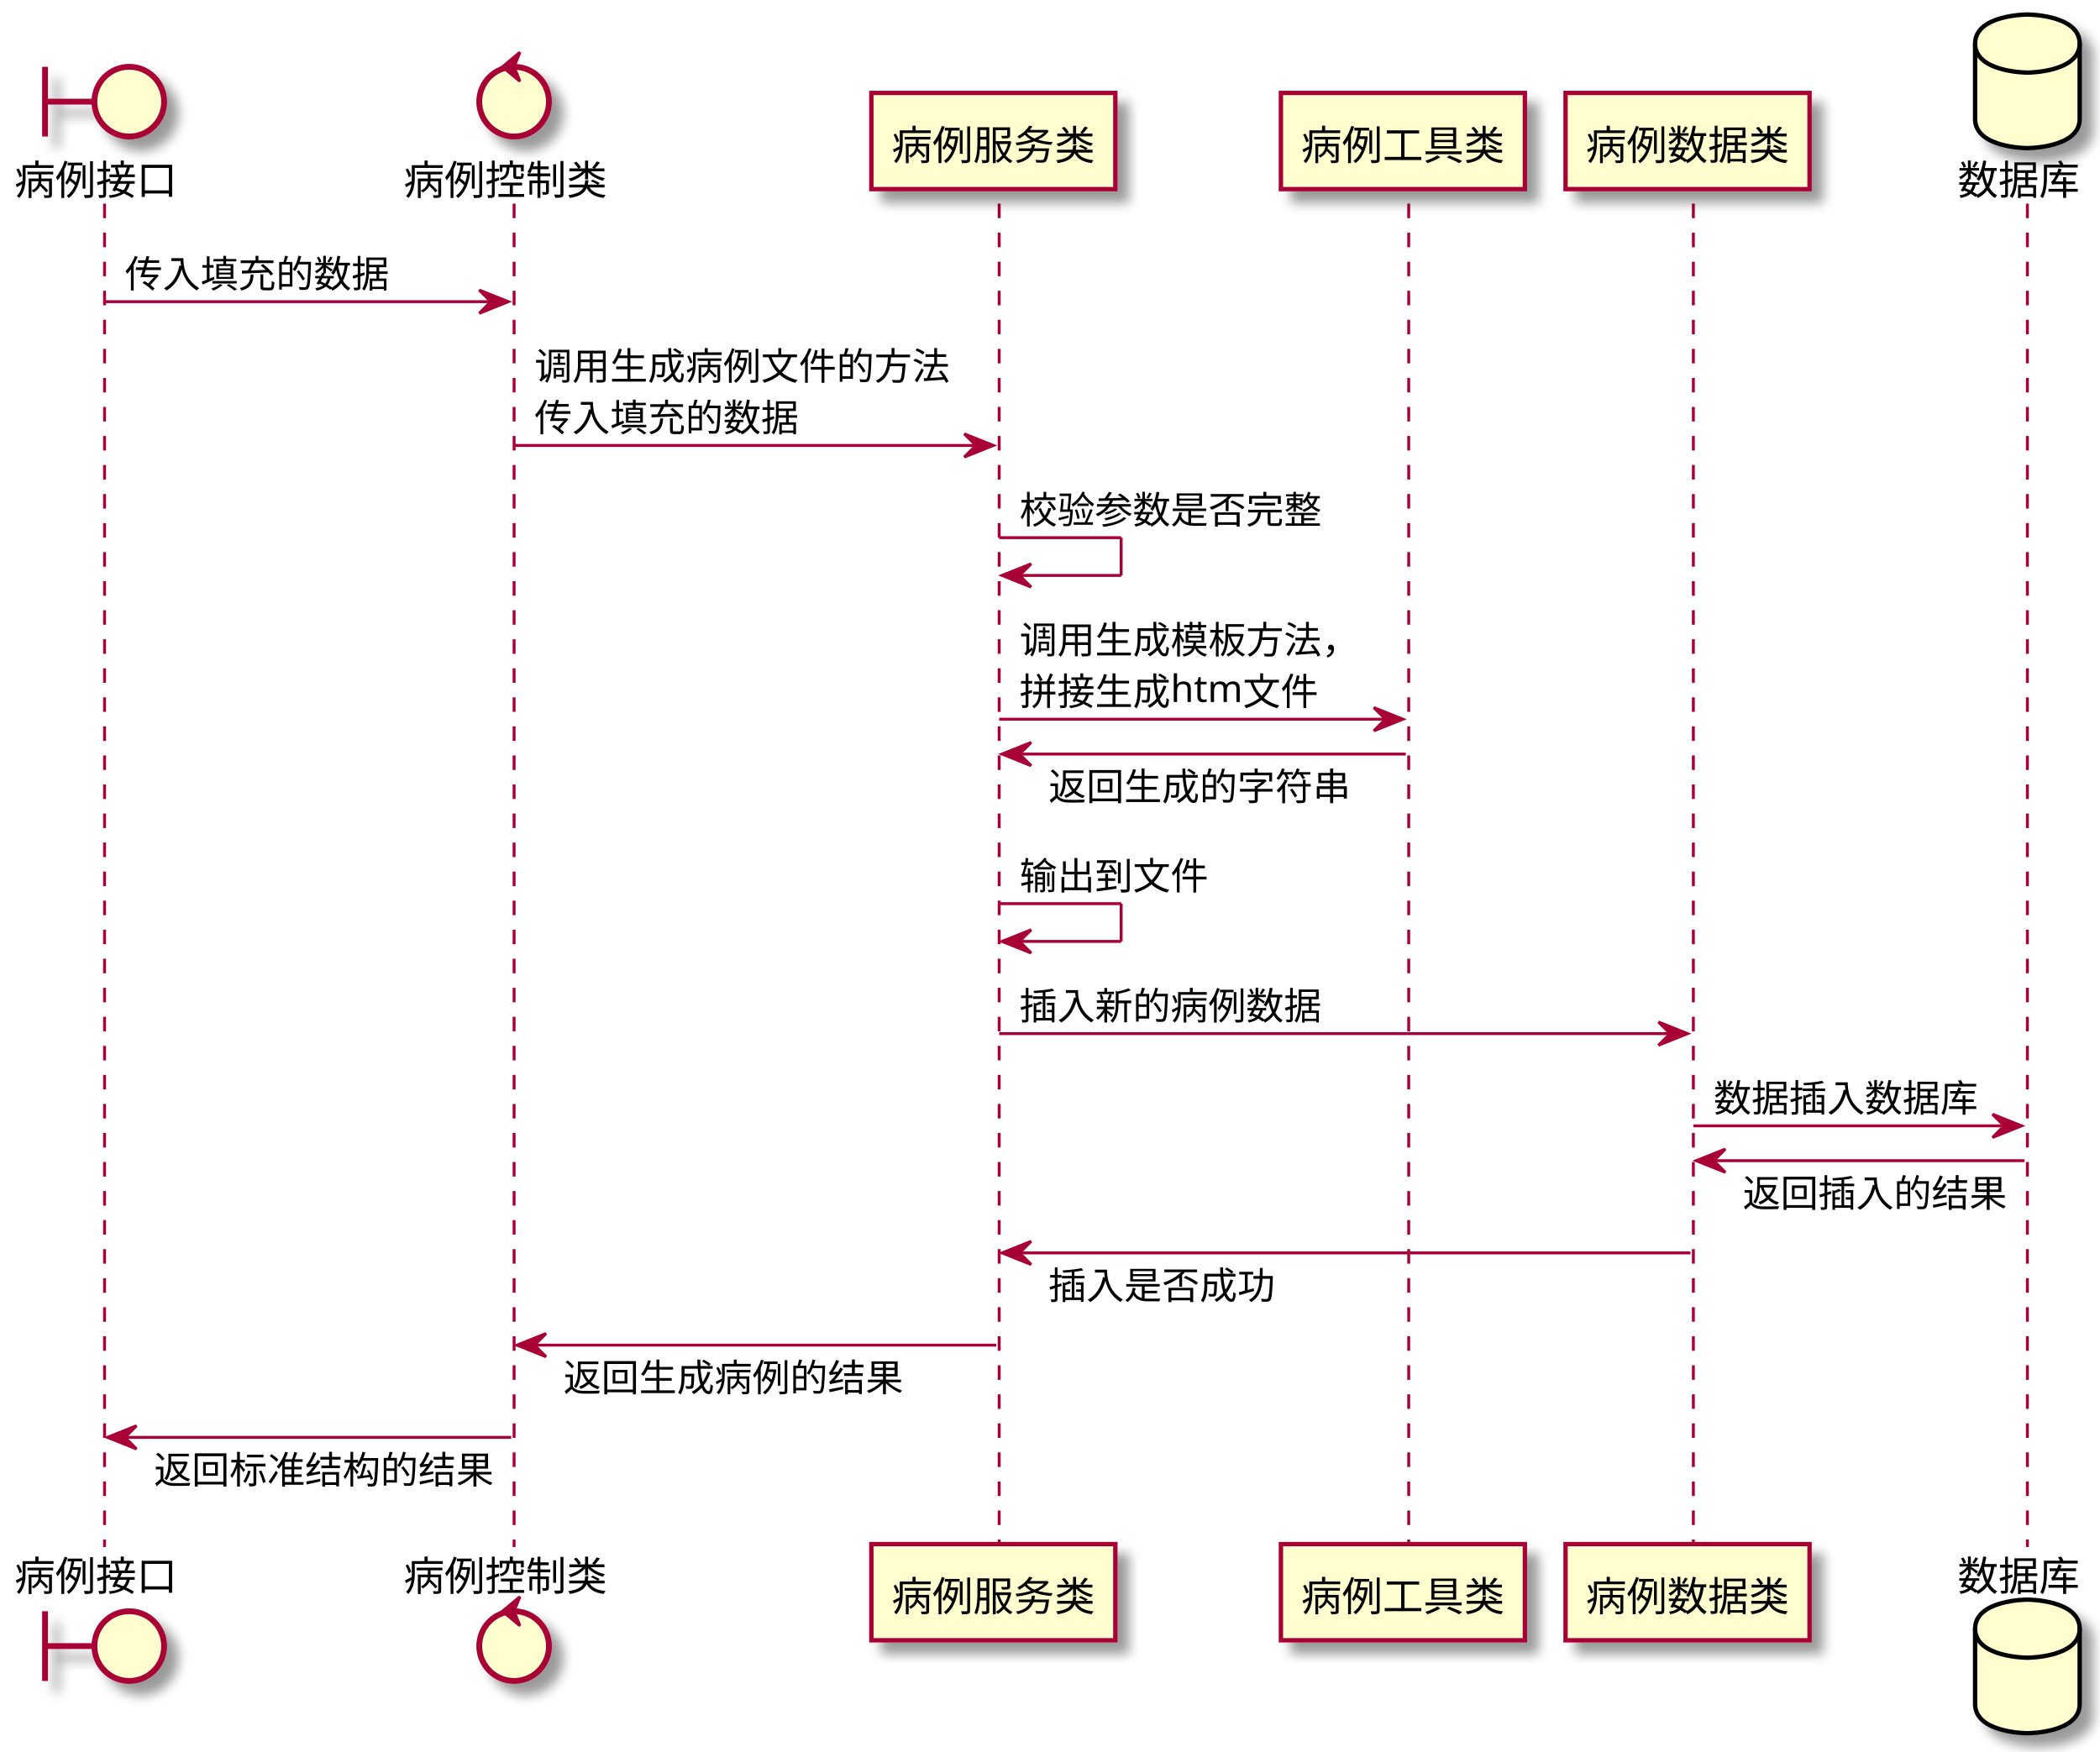
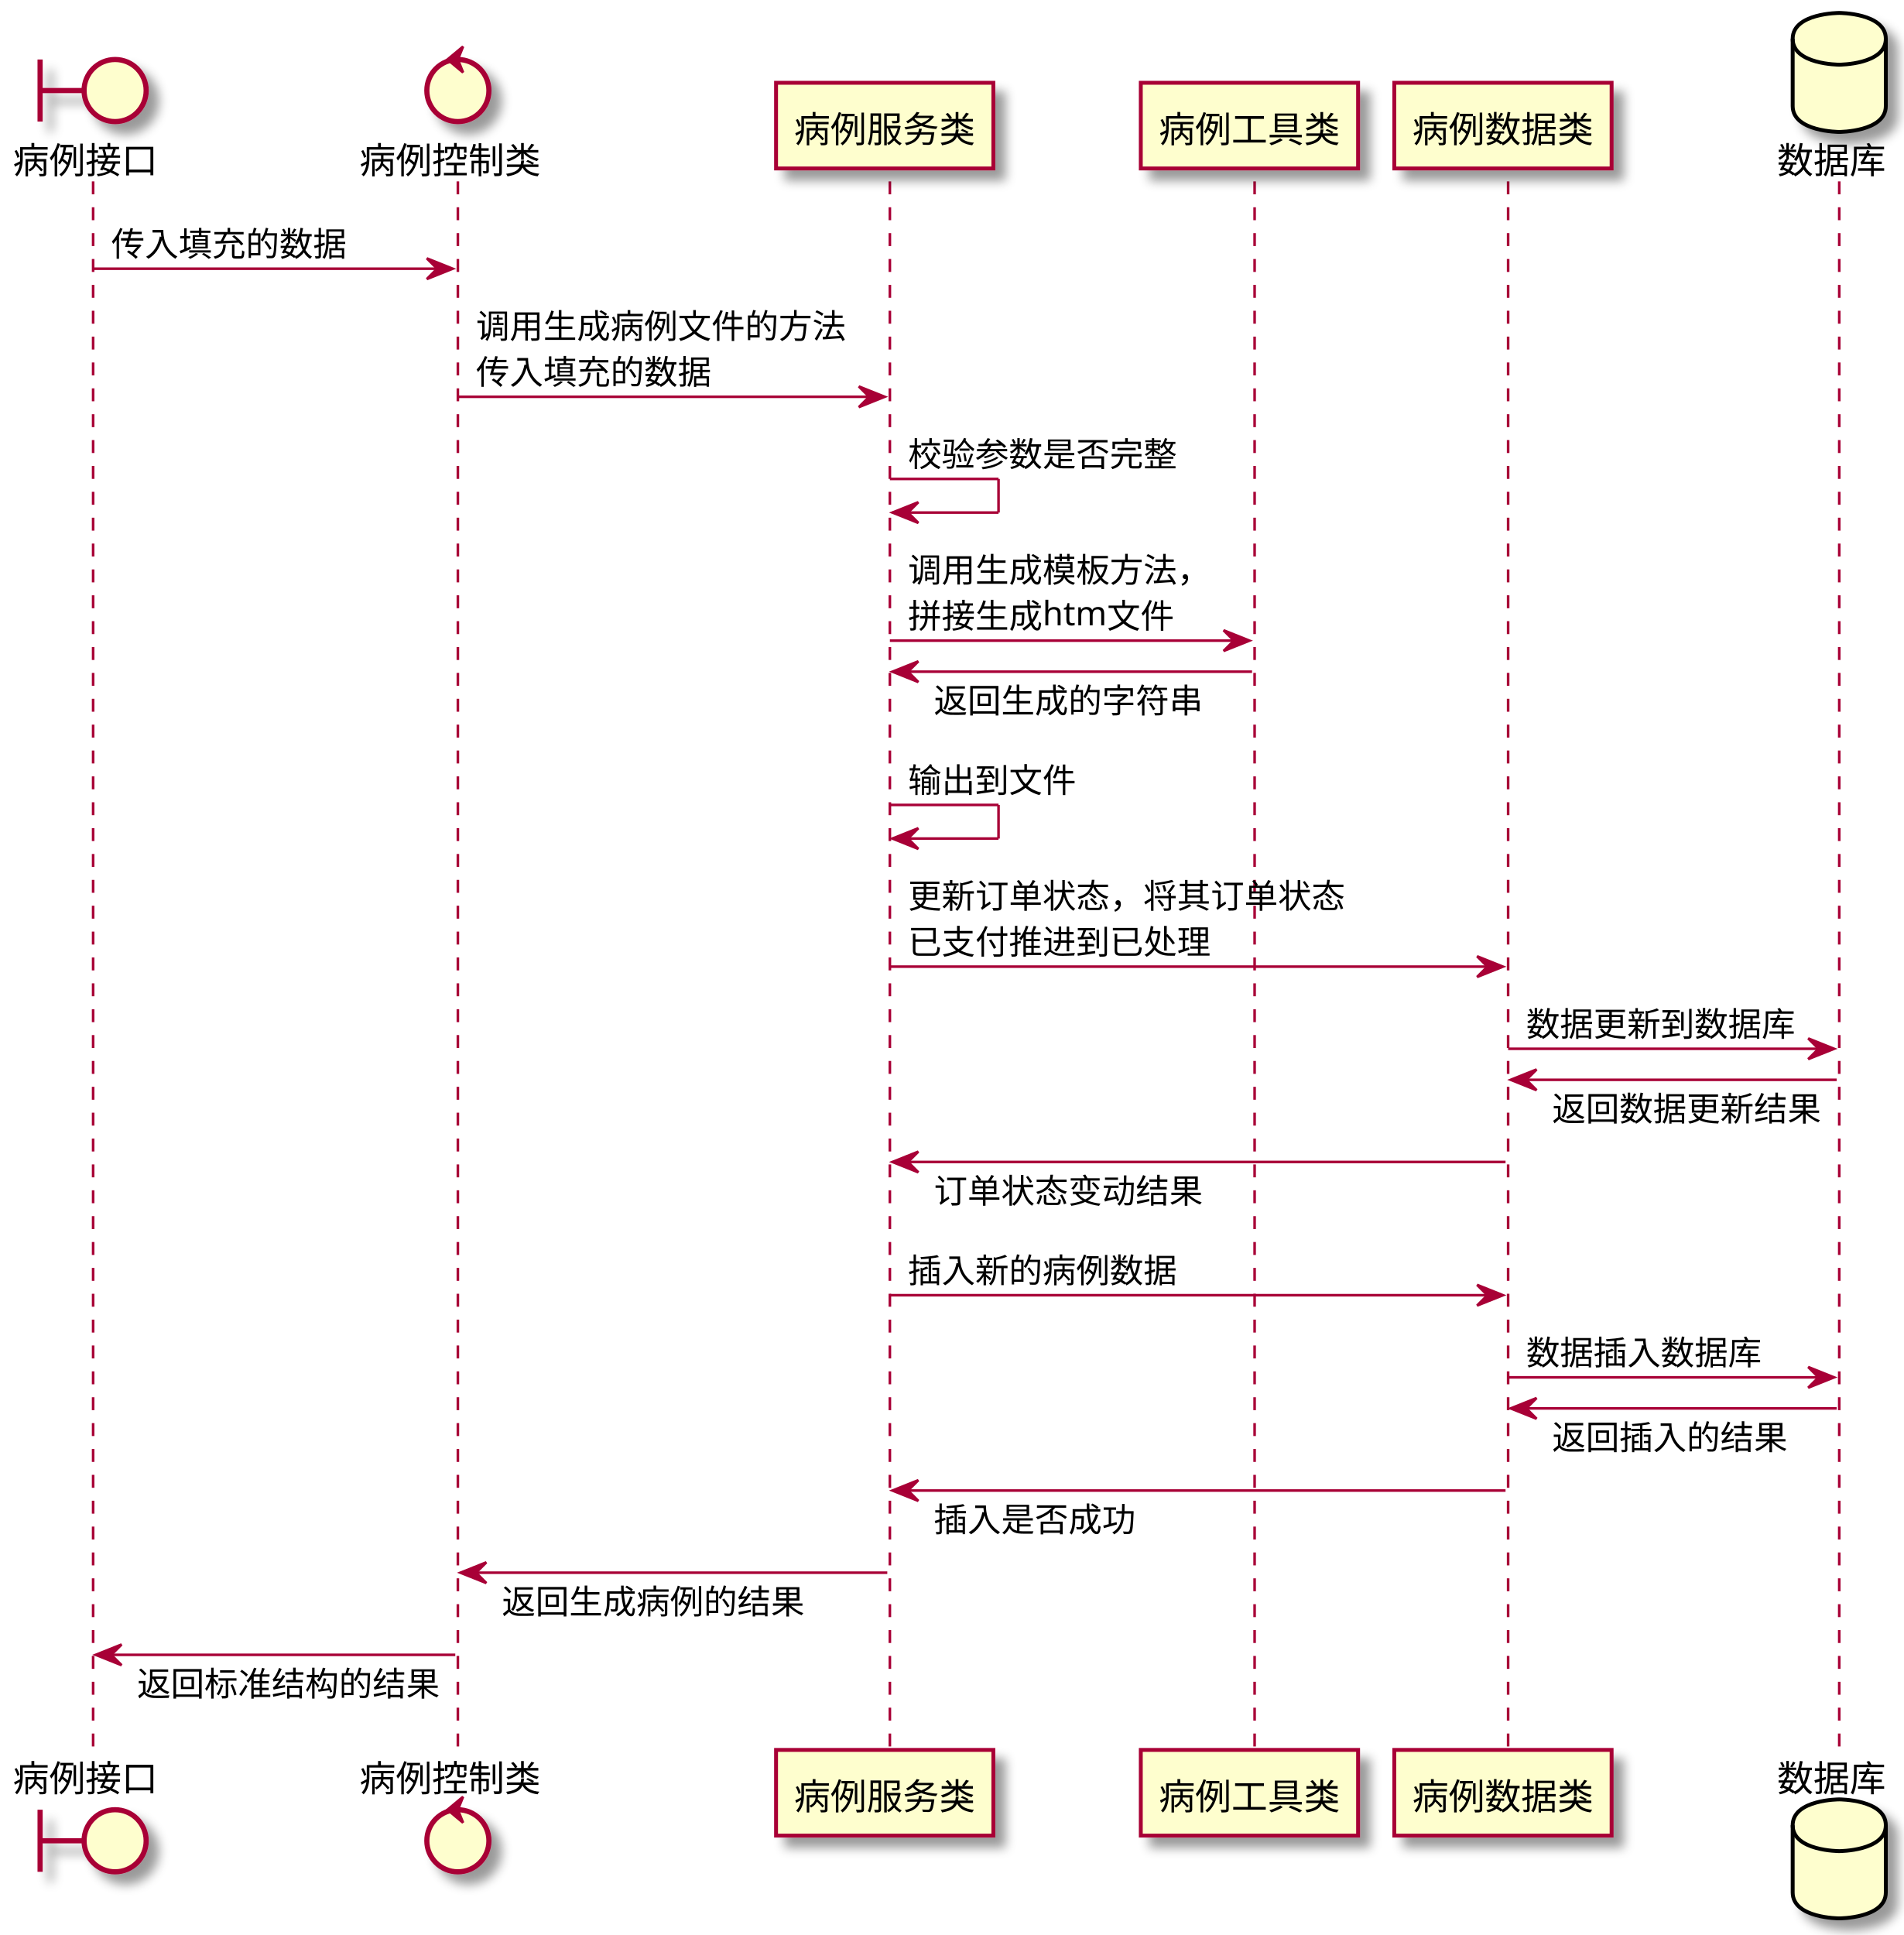
- <svg xmlns="http://www.w3.org/2000/svg" contentScriptType="application/ecmascript" contentStyleType="text/css" height="603px" preserveAspectRatio="none" style="width:723px;height:603px;" version="1.1" viewBox="0 0 723 603" width="723px" zoomAndPan="magnify">
+ <svg xmlns="http://www.w3.org/2000/svg" contentScriptType="application/ecmascript" contentStyleType="text/css" height="748px" preserveAspectRatio="none" style="width:736px;height:748px;" version="1.1" viewBox="0 0 736 748" width="736px" zoomAndPan="magnify">
  <defs>
-     <filter height="300%" id="f1eo6crciacpc5" width="300%" x="-1" y="-1">
+     <filter height="300%" id="fn9724a1p9lay" width="300%" x="-1" y="-1">
      <feGaussianBlur result="blurOut" stdDeviation="2.0" />
      <feColorMatrix in="blurOut" result="blurOut2" type="matrix" values="0 0 0 0 0 0 0 0 0 0 0 0 0 0 0 0 0 0 .4 0" />
      <feOffset dx="4.0" dy="4.0" in="blurOut2" result="blurOut3" />
      <feBlend in="SourceGraphic" in2="blurOut3" mode="normal" />
    </filter>
  </defs>
  <g>
-     <line style="stroke:#A80036;stroke-width:1.0;stroke-dasharray:5.0,5.0;" x1="36" x2="36" y1="70.12" y2="532.682" />
-     <line style="stroke:#A80036;stroke-width:1.0;stroke-dasharray:5.0,5.0;" x1="177" x2="177" y1="70.12" y2="532.682" />
-     <line style="stroke:#A80036;stroke-width:1.0;stroke-dasharray:5.0,5.0;" x1="344" x2="344" y1="70.12" y2="532.682" />
-     <line style="stroke:#A80036;stroke-width:1.0;stroke-dasharray:5.0,5.0;" x1="485" x2="485" y1="70.12" y2="532.682" />
-     <line style="stroke:#A80036;stroke-width:1.0;stroke-dasharray:5.0,5.0;" x1="583" x2="583" y1="70.12" y2="532.682" />
-     <line style="stroke:#A80036;stroke-width:1.0;stroke-dasharray:5.0,5.0;" x1="698" x2="698" y1="70.12" y2="532.682" />
+     <line style="stroke:#A80036;stroke-width:1.0;stroke-dasharray:5.0,5.0;" x1="36" x2="36" y1="70.12" y2="677.454" />
+     <line style="stroke:#A80036;stroke-width:1.0;stroke-dasharray:5.0,5.0;" x1="177" x2="177" y1="70.12" y2="677.454" />
+     <line style="stroke:#A80036;stroke-width:1.0;stroke-dasharray:5.0,5.0;" x1="344" x2="344" y1="70.12" y2="677.454" />
+     <line style="stroke:#A80036;stroke-width:1.0;stroke-dasharray:5.0,5.0;" x1="485" x2="485" y1="70.12" y2="677.454" />
+     <line style="stroke:#A80036;stroke-width:1.0;stroke-dasharray:5.0,5.0;" x1="583" x2="583" y1="70.12" y2="677.454" />
+     <line style="stroke:#A80036;stroke-width:1.0;stroke-dasharray:5.0,5.0;" x1="711" x2="711" y1="70.12" y2="677.454" />
    <text fill="#000000" font-family="sans-serif" font-size="14" lengthAdjust="spacing" textLength="56" x="5" y="67.044">病例接口</text>
-     <path d="M15.5,23 L15.5,47 M15.5,35 L32.5,35 " fill="none" filter="url(#f1eo6crciacpc5)" style="stroke:#A80036;stroke-width:2.0;" />
-     <ellipse cx="44.5" cy="35" fill="#FEFECE" filter="url(#f1eo6crciacpc5)" rx="12" ry="12" style="stroke:#A80036;stroke-width:2.0;" />
-     <text fill="#000000" font-family="sans-serif" font-size="14" lengthAdjust="spacing" textLength="56" x="5" y="547.726">病例接口</text>
-     <path d="M15.5,554.802 L15.5,578.802 M15.5,566.802 L32.5,566.802 " fill="none" filter="url(#f1eo6crciacpc5)" style="stroke:#A80036;stroke-width:2.0;" />
-     <ellipse cx="44.5" cy="566.802" fill="#FEFECE" filter="url(#f1eo6crciacpc5)" rx="12" ry="12" style="stroke:#A80036;stroke-width:2.0;" />
+     <path d="M15.5,23 L15.5,47 M15.5,35 L32.5,35 " fill="none" filter="url(#fn9724a1p9lay)" style="stroke:#A80036;stroke-width:2.0;" />
+     <ellipse cx="44.5" cy="35" fill="#FEFECE" filter="url(#fn9724a1p9lay)" rx="12" ry="12" style="stroke:#A80036;stroke-width:2.0;" />
+     <text fill="#000000" font-family="sans-serif" font-size="14" lengthAdjust="spacing" textLength="56" x="5" y="692.498">病例接口</text>
+     <path d="M15.5,699.574 L15.5,723.574 M15.5,711.574 L32.5,711.574 " fill="none" filter="url(#fn9724a1p9lay)" style="stroke:#A80036;stroke-width:2.0;" />
+     <ellipse cx="44.5" cy="711.574" fill="#FEFECE" filter="url(#fn9724a1p9lay)" rx="12" ry="12" style="stroke:#A80036;stroke-width:2.0;" />
    <text fill="#000000" font-family="sans-serif" font-size="14" lengthAdjust="spacing" textLength="70" x="139" y="67.044">病例控制类</text>
-     <ellipse cx="177" cy="35" fill="#FEFECE" filter="url(#f1eo6crciacpc5)" rx="12" ry="12" style="stroke:#A80036;stroke-width:2.0;" />
+     <ellipse cx="177" cy="35" fill="#FEFECE" filter="url(#fn9724a1p9lay)" rx="12" ry="12" style="stroke:#A80036;stroke-width:2.0;" />
    <polygon fill="#A80036" points="173,23,179,18,177,23,179,28,173,23" style="stroke:#A80036;stroke-width:1.0;" />
-     <text fill="#000000" font-family="sans-serif" font-size="14" lengthAdjust="spacing" textLength="70" x="139" y="547.726">病例控制类</text>
-     <ellipse cx="177" cy="566.802" fill="#FEFECE" filter="url(#f1eo6crciacpc5)" rx="12" ry="12" style="stroke:#A80036;stroke-width:2.0;" />
-     <polygon fill="#A80036" points="173,554.802,179,549.802,177,554.802,179,559.802,173,554.802" style="stroke:#A80036;stroke-width:1.0;" />
-     <rect fill="#FEFECE" filter="url(#f1eo6crciacpc5)" height="33.12" style="stroke:#A80036;stroke-width:1.5;" width="84" x="300" y="32" />
+     <text fill="#000000" font-family="sans-serif" font-size="14" lengthAdjust="spacing" textLength="70" x="139" y="692.498">病例控制类</text>
+     <ellipse cx="177" cy="711.574" fill="#FEFECE" filter="url(#fn9724a1p9lay)" rx="12" ry="12" style="stroke:#A80036;stroke-width:2.0;" />
+     <polygon fill="#A80036" points="173,699.574,179,694.574,177,699.574,179,704.574,173,699.574" style="stroke:#A80036;stroke-width:1.0;" />
+     <rect fill="#FEFECE" filter="url(#fn9724a1p9lay)" height="33.12" style="stroke:#A80036;stroke-width:1.5;" width="84" x="300" y="32" />
    <text fill="#000000" font-family="sans-serif" font-size="14" lengthAdjust="spacing" textLength="70" x="307" y="55.044">病例服务类</text>
-     <rect fill="#FEFECE" filter="url(#f1eo6crciacpc5)" height="33.12" style="stroke:#A80036;stroke-width:1.5;" width="84" x="300" y="531.682" />
-     <text fill="#000000" font-family="sans-serif" font-size="14" lengthAdjust="spacing" textLength="70" x="307" y="554.726">病例服务类</text>
-     <rect fill="#FEFECE" filter="url(#f1eo6crciacpc5)" height="33.12" style="stroke:#A80036;stroke-width:1.5;" width="84" x="441" y="32" />
+     <rect fill="#FEFECE" filter="url(#fn9724a1p9lay)" height="33.12" style="stroke:#A80036;stroke-width:1.5;" width="84" x="300" y="676.454" />
+     <text fill="#000000" font-family="sans-serif" font-size="14" lengthAdjust="spacing" textLength="70" x="307" y="699.498">病例服务类</text>
+     <rect fill="#FEFECE" filter="url(#fn9724a1p9lay)" height="33.12" style="stroke:#A80036;stroke-width:1.5;" width="84" x="441" y="32" />
    <text fill="#000000" font-family="sans-serif" font-size="14" lengthAdjust="spacing" textLength="70" x="448" y="55.044">病例工具类</text>
-     <rect fill="#FEFECE" filter="url(#f1eo6crciacpc5)" height="33.12" style="stroke:#A80036;stroke-width:1.5;" width="84" x="441" y="531.682" />
-     <text fill="#000000" font-family="sans-serif" font-size="14" lengthAdjust="spacing" textLength="70" x="448" y="554.726">病例工具类</text>
-     <rect fill="#FEFECE" filter="url(#f1eo6crciacpc5)" height="33.12" style="stroke:#A80036;stroke-width:1.5;" width="84" x="539" y="32" />
+     <rect fill="#FEFECE" filter="url(#fn9724a1p9lay)" height="33.12" style="stroke:#A80036;stroke-width:1.5;" width="84" x="441" y="676.454" />
+     <text fill="#000000" font-family="sans-serif" font-size="14" lengthAdjust="spacing" textLength="70" x="448" y="699.498">病例工具类</text>
+     <rect fill="#FEFECE" filter="url(#fn9724a1p9lay)" height="33.12" style="stroke:#A80036;stroke-width:1.5;" width="84" x="539" y="32" />
    <text fill="#000000" font-family="sans-serif" font-size="14" lengthAdjust="spacing" textLength="70" x="546" y="55.044">病例数据类</text>
-     <rect fill="#FEFECE" filter="url(#f1eo6crciacpc5)" height="33.12" style="stroke:#A80036;stroke-width:1.5;" width="84" x="539" y="531.682" />
-     <text fill="#000000" font-family="sans-serif" font-size="14" lengthAdjust="spacing" textLength="70" x="546" y="554.726">病例数据类</text>
-     <text fill="#000000" font-family="sans-serif" font-size="14" lengthAdjust="spacing" textLength="42" x="674" y="67.044">数据库</text>
-     <path d="M680,15 C680,5 698,5 698,5 C698,5 716,5 716,15 L716,41 C716,51 698,51 698,51 C698,51 680,51 680,41 L680,15 " fill="#FEFECE" filter="url(#f1eo6crciacpc5)" style="stroke:#000000;stroke-width:1.5;" />
-     <path d="M680,15 C680,25 698,25 698,25 C698,25 716,25 716,15 " fill="none" style="stroke:#000000;stroke-width:1.5;" />
-     <text fill="#000000" font-family="sans-serif" font-size="14" lengthAdjust="spacing" textLength="42" x="674" y="547.726">数据库</text>
-     <path d="M680,560.802 C680,550.802 698,550.802 698,550.802 C698,550.802 716,550.802 716,560.802 L716,586.802 C716,596.802 698,596.802 698,596.802 C698,596.802 680,596.802 680,586.802 L680,560.802 " fill="#FEFECE" filter="url(#f1eo6crciacpc5)" style="stroke:#000000;stroke-width:1.5;" />
-     <path d="M680,560.802 C680,570.802 698,570.802 698,570.802 C698,570.802 716,570.802 716,560.802 " fill="none" style="stroke:#000000;stroke-width:1.5;" />
+     <rect fill="#FEFECE" filter="url(#fn9724a1p9lay)" height="33.12" style="stroke:#A80036;stroke-width:1.5;" width="84" x="539" y="676.454" />
+     <text fill="#000000" font-family="sans-serif" font-size="14" lengthAdjust="spacing" textLength="70" x="546" y="699.498">病例数据类</text>
+     <text fill="#000000" font-family="sans-serif" font-size="14" lengthAdjust="spacing" textLength="42" x="687" y="67.044">数据库</text>
+     <path d="M693,15 C693,5 711,5 711,5 C711,5 729,5 729,15 L729,41 C729,51 711,51 711,51 C711,51 693,51 693,41 L693,15 " fill="#FEFECE" filter="url(#fn9724a1p9lay)" style="stroke:#000000;stroke-width:1.5;" />
+     <path d="M693,15 C693,25 711,25 711,25 C711,25 729,25 729,15 " fill="none" style="stroke:#000000;stroke-width:1.5;" />
+     <text fill="#000000" font-family="sans-serif" font-size="14" lengthAdjust="spacing" textLength="42" x="687" y="692.498">数据库</text>
+     <path d="M693,705.574 C693,695.574 711,695.574 711,695.574 C711,695.574 729,695.574 729,705.574 L729,731.574 C729,741.574 711,741.574 711,741.574 C711,741.574 693,741.574 693,731.574 L693,705.574 " fill="#FEFECE" filter="url(#fn9724a1p9lay)" style="stroke:#000000;stroke-width:1.5;" />
+     <path d="M693,705.574 C693,715.574 711,715.574 711,715.574 C711,715.574 729,715.574 729,705.574 " fill="none" style="stroke:#000000;stroke-width:1.5;" />
    <polygon fill="#A80036" points="165,99.874,175,103.874,165,107.874,169,103.874" style="stroke:#A80036;stroke-width:1.0;" />
    <line style="stroke:#A80036;stroke-width:1.0;" x1="36" x2="171" y1="103.874" y2="103.874" />
    <text fill="#000000" font-family="sans-serif" font-size="13" lengthAdjust="spacing" textLength="91" x="43" y="99.018">传入填充的数据</text>
    <polygon fill="#A80036" points="332,149.383,342,153.383,332,157.383,336,153.383" style="stroke:#A80036;stroke-width:1.0;" />
    <line style="stroke:#A80036;stroke-width:1.0;" x1="177" x2="338" y1="153.383" y2="153.383" />
    <text fill="#000000" font-family="sans-serif" font-size="13" lengthAdjust="spacing" textLength="143" x="184" y="130.773">调用生成病例文件的方法</text>
    <text fill="#000000" font-family="sans-serif" font-size="13" lengthAdjust="spacing" textLength="91" x="184" y="148.527">传入填充的数据</text>
    <line style="stroke:#A80036;stroke-width:1.0;" x1="344" x2="386" y1="185.138" y2="185.138" />
    <line style="stroke:#A80036;stroke-width:1.0;" x1="386" x2="386" y1="185.138" y2="198.138" />
    <line style="stroke:#A80036;stroke-width:1.0;" x1="345" x2="386" y1="198.138" y2="198.138" />
    <polygon fill="#A80036" points="355,194.138,345,198.138,355,202.138,351,198.138" style="stroke:#A80036;stroke-width:1.0;" />
    <text fill="#000000" font-family="sans-serif" font-size="13" lengthAdjust="spacing" textLength="104" x="351" y="180.281">校验参数是否完整</text>
    <polygon fill="#A80036" points="473,243.647,483,247.647,473,251.647,477,247.647" style="stroke:#A80036;stroke-width:1.0;" />
    <line style="stroke:#A80036;stroke-width:1.0;" x1="344" x2="479" y1="247.647" y2="247.647" />
    <text fill="#000000" font-family="sans-serif" font-size="13" lengthAdjust="spacing" textLength="117" x="351" y="225.036">调用生成模板方法，</text>
    <text fill="#000000" font-family="sans-serif" font-size="13" lengthAdjust="spacing" textLength="100" x="351" y="242.79">拼接生成htm文件</text>
    <polygon fill="#A80036" points="355,255.647,345,259.647,355,263.647,351,259.647" style="stroke:#A80036;stroke-width:1.0;" />
    <line style="stroke:#A80036;stroke-width:1.0;" x1="349" x2="484" y1="259.647" y2="259.647" />
    <text fill="#000000" font-family="sans-serif" font-size="13" lengthAdjust="spacing" textLength="104" x="361" y="275.544">返回生成的字符串</text>
    <line style="stroke:#A80036;stroke-width:1.0;" x1="344" x2="386" y1="311.155" y2="311.155" />
    <line style="stroke:#A80036;stroke-width:1.0;" x1="386" x2="386" y1="311.155" y2="324.155" />
    <line style="stroke:#A80036;stroke-width:1.0;" x1="345" x2="386" y1="324.155" y2="324.155" />
    <polygon fill="#A80036" points="355,320.155,345,324.155,355,328.155,351,324.155" style="stroke:#A80036;stroke-width:1.0;" />
    <text fill="#000000" font-family="sans-serif" font-size="13" lengthAdjust="spacing" textLength="65" x="351" y="306.299">输出到文件</text>
-     <polygon fill="#A80036" points="571,351.91,581,355.91,571,359.91,575,355.91" style="stroke:#A80036;stroke-width:1.0;" />
-     <line style="stroke:#A80036;stroke-width:1.0;" x1="344" x2="577" y1="355.91" y2="355.91" />
-     <text fill="#000000" font-family="sans-serif" font-size="13" lengthAdjust="spacing" textLength="104" x="351" y="351.053">插入新的病例数据</text>
-     <polygon fill="#A80036" points="686,383.664,696,387.664,686,391.664,690,387.664" style="stroke:#A80036;stroke-width:1.0;" />
-     <line style="stroke:#A80036;stroke-width:1.0;" x1="583" x2="692" y1="387.664" y2="387.664" />
-     <text fill="#000000" font-family="sans-serif" font-size="13" lengthAdjust="spacing" textLength="91" x="590" y="382.808">数据插入数据库</text>
-     <polygon fill="#A80036" points="594,395.664,584,399.664,594,403.664,590,399.664" style="stroke:#A80036;stroke-width:1.0;" />
-     <line style="stroke:#A80036;stroke-width:1.0;" x1="588" x2="697" y1="399.664" y2="399.664" />
-     <text fill="#000000" font-family="sans-serif" font-size="13" lengthAdjust="spacing" textLength="91" x="600" y="415.562">返回插入的结果</text>
-     <polygon fill="#A80036" points="355,427.418,345,431.418,355,435.418,351,431.418" style="stroke:#A80036;stroke-width:1.0;" />
-     <line style="stroke:#A80036;stroke-width:1.0;" x1="349" x2="582" y1="431.418" y2="431.418" />
-     <text fill="#000000" font-family="sans-serif" font-size="13" lengthAdjust="spacing" textLength="78" x="361" y="447.316">插入是否成功</text>
-     <polygon fill="#A80036" points="188,459.173,178,463.173,188,467.173,184,463.173" style="stroke:#A80036;stroke-width:1.0;" />
-     <line style="stroke:#A80036;stroke-width:1.0;" x1="182" x2="343" y1="463.173" y2="463.173" />
-     <text fill="#000000" font-family="sans-serif" font-size="13" lengthAdjust="spacing" textLength="117" x="194" y="479.071">返回生成病例的结果</text>
-     <polygon fill="#A80036" points="47,490.927,37,494.927,47,498.927,43,494.927" style="stroke:#A80036;stroke-width:1.0;" />
-     <line style="stroke:#A80036;stroke-width:1.0;" x1="41" x2="176" y1="494.927" y2="494.927" />
-     <text fill="#000000" font-family="sans-serif" font-size="13" lengthAdjust="spacing" textLength="117" x="53" y="510.825">返回标准结构的结果</text>
+     <polygon fill="#A80036" points="571,369.664,581,373.664,571,377.664,575,373.664" style="stroke:#A80036;stroke-width:1.0;" />
+     <line style="stroke:#A80036;stroke-width:1.0;" x1="344" x2="577" y1="373.664" y2="373.664" />
+     <text fill="#000000" font-family="sans-serif" font-size="13" lengthAdjust="spacing" textLength="169" x="351" y="351.053">更新订单状态，将其订单状态</text>
+     <text fill="#000000" font-family="sans-serif" font-size="13" lengthAdjust="spacing" textLength="117" x="351" y="368.808">已支付推进到已处理</text>
+     <polygon fill="#A80036" points="699,401.418,709,405.418,699,409.418,703,405.418" style="stroke:#A80036;stroke-width:1.0;" />
+     <line style="stroke:#A80036;stroke-width:1.0;" x1="583" x2="705" y1="405.418" y2="405.418" />
+     <text fill="#000000" font-family="sans-serif" font-size="13" lengthAdjust="spacing" textLength="104" x="590" y="400.562">数据更新到数据库</text>
+     <polygon fill="#A80036" points="594,413.418,584,417.418,594,421.418,590,417.418" style="stroke:#A80036;stroke-width:1.0;" />
+     <line style="stroke:#A80036;stroke-width:1.0;" x1="588" x2="710" y1="417.418" y2="417.418" />
+     <text fill="#000000" font-family="sans-serif" font-size="13" lengthAdjust="spacing" textLength="104" x="600" y="433.316">返回数据更新结果</text>
+     <polygon fill="#A80036" points="355,445.173,345,449.173,355,453.173,351,449.173" style="stroke:#A80036;stroke-width:1.0;" />
+     <line style="stroke:#A80036;stroke-width:1.0;" x1="349" x2="582" y1="449.173" y2="449.173" />
+     <text fill="#000000" font-family="sans-serif" font-size="13" lengthAdjust="spacing" textLength="104" x="361" y="465.071">订单状态变动结果</text>
+     <polygon fill="#A80036" points="571,496.682,581,500.682,571,504.682,575,500.682" style="stroke:#A80036;stroke-width:1.0;" />
+     <line style="stroke:#A80036;stroke-width:1.0;" x1="344" x2="577" y1="500.682" y2="500.682" />
+     <text fill="#000000" font-family="sans-serif" font-size="13" lengthAdjust="spacing" textLength="104" x="351" y="495.825">插入新的病例数据</text>
+     <polygon fill="#A80036" points="699,528.436,709,532.436,699,536.436,703,532.436" style="stroke:#A80036;stroke-width:1.0;" />
+     <line style="stroke:#A80036;stroke-width:1.0;" x1="583" x2="705" y1="532.436" y2="532.436" />
+     <text fill="#000000" font-family="sans-serif" font-size="13" lengthAdjust="spacing" textLength="91" x="590" y="527.58">数据插入数据库</text>
+     <polygon fill="#A80036" points="594,540.436,584,544.436,594,548.436,590,544.436" style="stroke:#A80036;stroke-width:1.0;" />
+     <line style="stroke:#A80036;stroke-width:1.0;" x1="588" x2="710" y1="544.436" y2="544.436" />
+     <text fill="#000000" font-family="sans-serif" font-size="13" lengthAdjust="spacing" textLength="91" x="600" y="560.334">返回插入的结果</text>
+     <polygon fill="#A80036" points="355,572.19,345,576.19,355,580.19,351,576.19" style="stroke:#A80036;stroke-width:1.0;" />
+     <line style="stroke:#A80036;stroke-width:1.0;" x1="349" x2="582" y1="576.19" y2="576.19" />
+     <text fill="#000000" font-family="sans-serif" font-size="13" lengthAdjust="spacing" textLength="78" x="361" y="592.088">插入是否成功</text>
+     <polygon fill="#A80036" points="188,603.945,178,607.945,188,611.945,184,607.945" style="stroke:#A80036;stroke-width:1.0;" />
+     <line style="stroke:#A80036;stroke-width:1.0;" x1="182" x2="343" y1="607.945" y2="607.945" />
+     <text fill="#000000" font-family="sans-serif" font-size="13" lengthAdjust="spacing" textLength="117" x="194" y="623.843">返回生成病例的结果</text>
+     <polygon fill="#A80036" points="47,635.699,37,639.699,47,643.699,43,639.699" style="stroke:#A80036;stroke-width:1.0;" />
+     <line style="stroke:#A80036;stroke-width:1.0;" x1="41" x2="176" y1="639.699" y2="639.699" />
+     <text fill="#000000" font-family="sans-serif" font-size="13" lengthAdjust="spacing" textLength="117" x="53" y="655.597">返回标准结构的结果</text>
  </g>
</svg>
